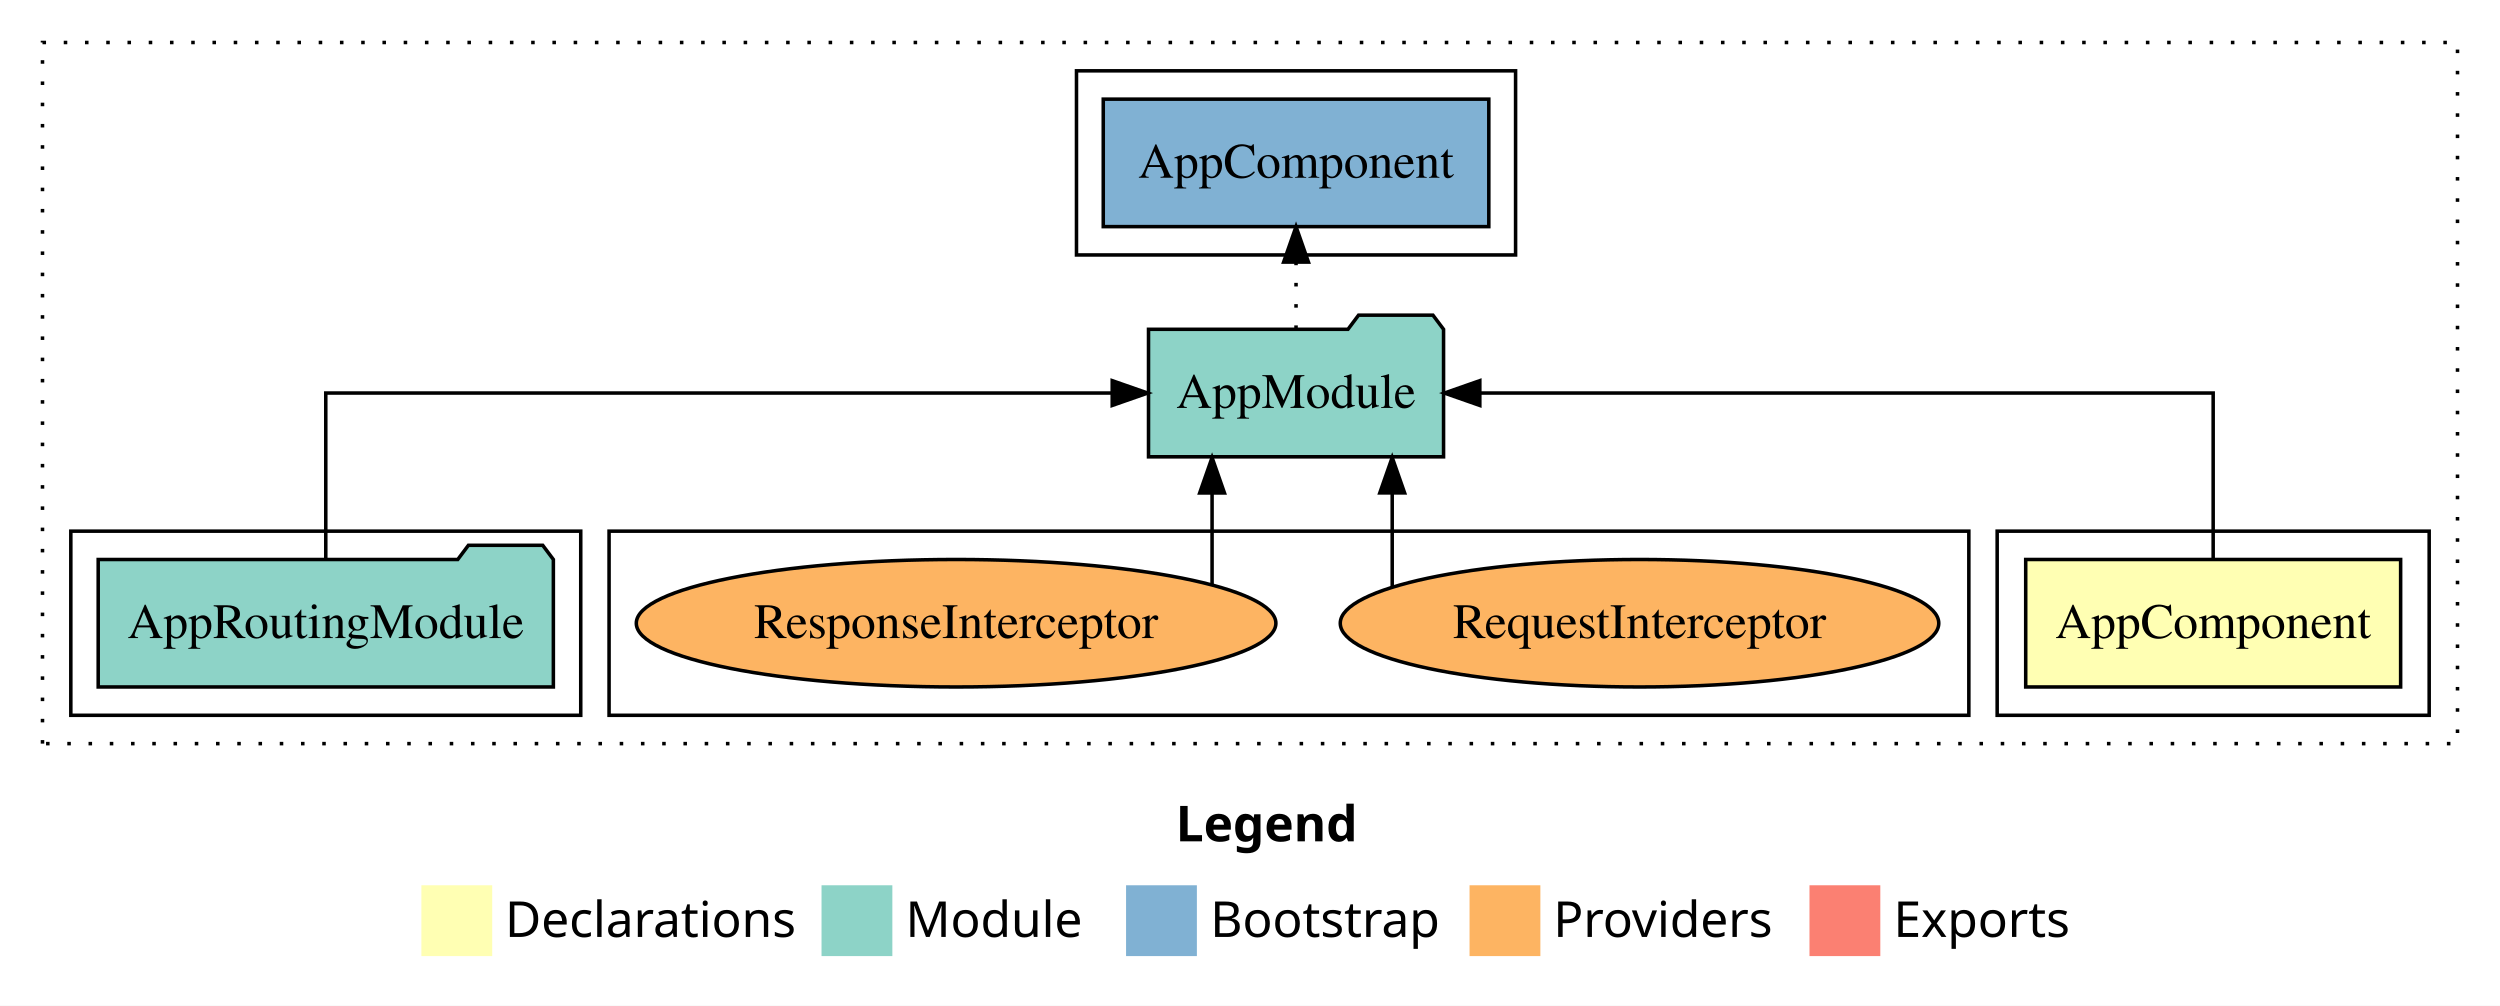
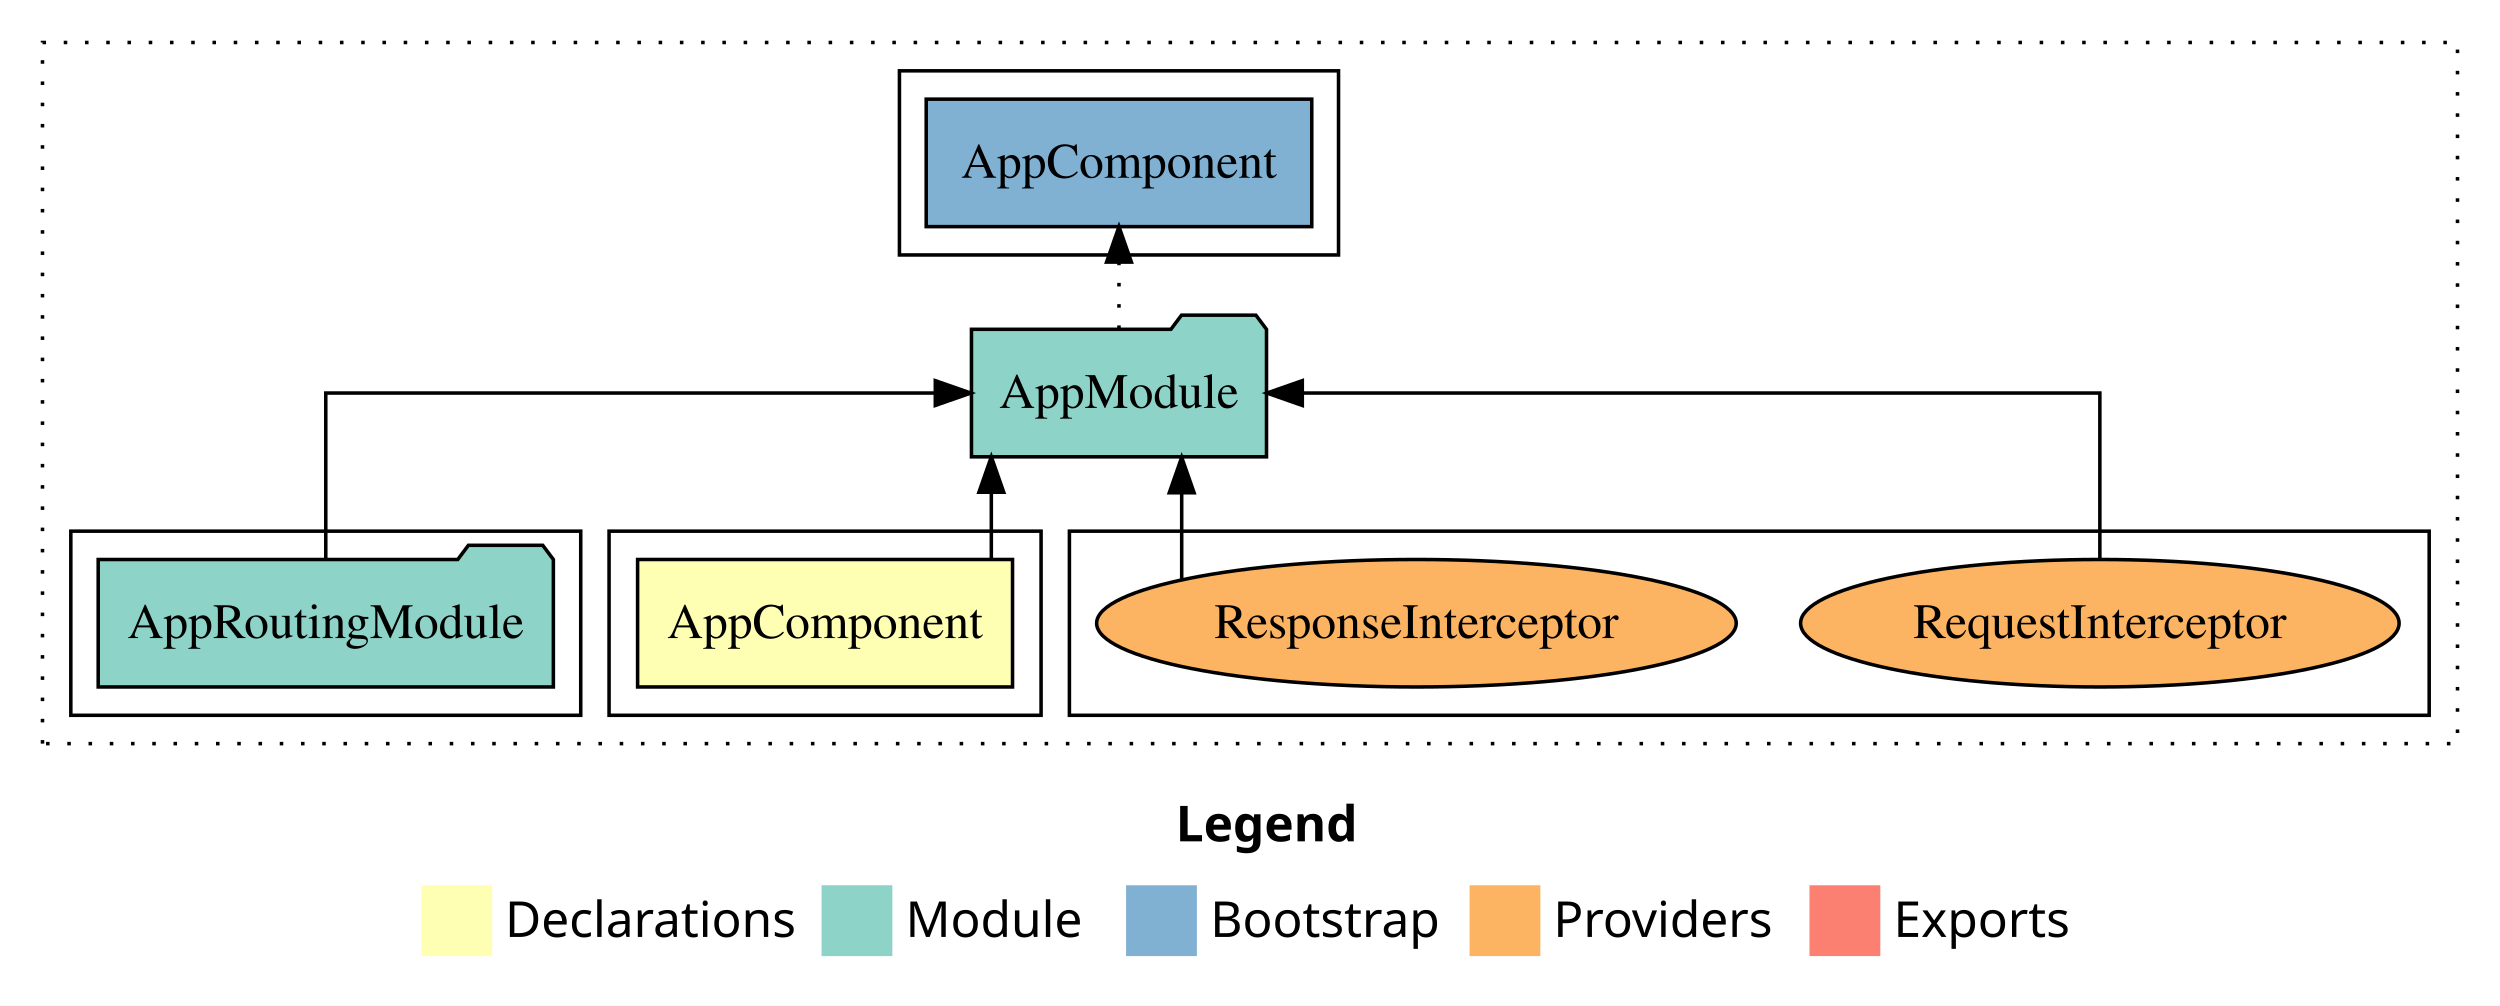
<svg xmlns="http://www.w3.org/2000/svg" width="706pt" height="284pt" viewBox="0.00 0.00 706.00 284.00">
  <g id="graph0" class="graph" transform="scale(1 1) rotate(0) translate(4 280)">
    <polygon fill="white" stroke="transparent" points="-4,4 -4,-280 702,-280 702,4 -4,4" />
    <text text-anchor="start" x="328.01" y="-42.4" font-family="sans-serif" font-weight="bold" font-size="14.00">Legend</text>
    <polygon fill="#ffffb3" stroke="transparent" points="115,-10 115,-30 135,-30 135,-10 115,-10" />
    <text text-anchor="start" x="138.63" y="-15.4" font-family="sans-serif" font-size="14.00">  Declarations</text>
    <polygon fill="#8dd3c7" stroke="transparent" points="228,-10 228,-30 248,-30 248,-10 228,-10" />
    <text text-anchor="start" x="251.73" y="-15.4" font-family="sans-serif" font-size="14.00">  Module</text>
    <polygon fill="#80b1d3" stroke="transparent" points="314,-10 314,-30 334,-30 334,-10 314,-10" />
    <text text-anchor="start" x="337.78" y="-15.4" font-family="sans-serif" font-size="14.00">  Bootstrap</text>
    <polygon fill="#fdb462" stroke="transparent" points="411,-10 411,-30 431,-30 431,-10 411,-10" />
    <text text-anchor="start" x="434.67" y="-15.4" font-family="sans-serif" font-size="14.00">  Providers</text>
    <polygon fill="#fb8072" stroke="transparent" points="507,-10 507,-30 527,-30 527,-10 507,-10" />
    <text text-anchor="start" x="530.73" y="-15.4" font-family="sans-serif" font-size="14.00">  Exports</text>
    <g id="clust1" class="cluster">
      <polygon fill="none" stroke="black" stroke-dasharray="1,5" points="8,-70 8,-268 690,-268 690,-70 8,-70" />
    </g>
-     <g id="clust2" class="cluster">
-       <polygon fill="none" stroke="black" points="560,-78 560,-130 682,-130 682,-78 560,-78" />
-     </g>
    <g id="clust7" class="cluster">
-       <polygon fill="none" stroke="black" points="168,-78 168,-130 552,-130 552,-78 168,-78" />
+       <polygon fill="none" stroke="black" points="298,-78 298,-130 682,-130 682,-78 298,-78" />
    </g>
    <g id="clust6" class="cluster">
-       <polygon fill="none" stroke="black" points="300,-208 300,-260 424,-260 424,-208 300,-208" />
+       <polygon fill="none" stroke="black" points="250,-208 250,-260 374,-260 374,-208 250,-208" />
+     </g>
+     <g id="clust2" class="cluster">
+       <polygon fill="none" stroke="black" points="168,-78 168,-130 290,-130 290,-78 168,-78" />
    </g>
    <g id="clust4" class="cluster">
      <polygon fill="none" stroke="black" points="16,-78 16,-130 160,-130 160,-78 16,-78" />
    </g>
    <g id="node1" class="node">
-       <polygon fill="#ffffb3" stroke="black" points="673.94,-122 568.06,-122 568.06,-86 673.94,-86 673.94,-122" />
-       <text text-anchor="middle" x="621" y="-99.8" font-family="Times,serif" font-size="14.00">AppComponent</text>
+       <polygon fill="#ffffb3" stroke="black" points="281.94,-122 176.06,-122 176.06,-86 281.94,-86 281.94,-122" />
+       <text text-anchor="middle" x="229" y="-99.8" font-family="Times,serif" font-size="14.00">AppComponent</text>
    </g>
    <g id="node2" class="node">
-       <polygon fill="#8dd3c7" stroke="black" points="403.66,-187 400.66,-191 379.66,-191 376.66,-187 320.34,-187 320.34,-151 403.66,-151 403.66,-187" />
-       <text text-anchor="middle" x="362" y="-164.8" font-family="Times,serif" font-size="14.00">AppModule</text>
+       <polygon fill="#8dd3c7" stroke="black" points="353.66,-187 350.66,-191 329.66,-191 326.66,-187 270.34,-187 270.34,-151 353.66,-151 353.66,-187" />
+       <text text-anchor="middle" x="312" y="-164.8" font-family="Times,serif" font-size="14.00">AppModule</text>
    </g>
    <g id="edge1" class="edge">
-       <path fill="none" stroke="black" d="M621,-122.11C621,-141.34 621,-169 621,-169 621,-169 413.9,-169 413.9,-169" />
-       <polygon fill="black" stroke="black" points="413.9,-165.5 403.9,-169 413.9,-172.5 413.9,-165.5" />
+       <path fill="none" stroke="black" d="M275.95,-122.11C275.95,-122.11 275.95,-140.99 275.95,-140.99" />
+       <polygon fill="black" stroke="black" points="272.45,-140.99 275.95,-150.99 279.45,-140.99 272.45,-140.99" />
    </g>
    <g id="node4" class="node">
-       <polygon fill="#80b1d3" stroke="black" points="416.44,-252 307.56,-252 307.56,-216 416.44,-216 416.44,-252" />
-       <text text-anchor="middle" x="362" y="-229.8" font-family="Times,serif" font-size="14.00">AppComponent </text>
+       <polygon fill="#80b1d3" stroke="black" points="366.44,-252 257.56,-252 257.56,-216 366.44,-216 366.44,-252" />
+       <text text-anchor="middle" x="312" y="-229.8" font-family="Times,serif" font-size="14.00">AppComponent </text>
    </g>
    <g id="edge3" class="edge">
-       <path fill="none" stroke="black" stroke-dasharray="1,5" d="M362,-187.11C362,-187.11 362,-205.99 362,-205.99" />
-       <polygon fill="black" stroke="black" points="358.5,-205.99 362,-215.99 365.5,-205.99 358.5,-205.99" />
+       <path fill="none" stroke="black" stroke-dasharray="1,5" d="M312,-187.11C312,-187.11 312,-205.99 312,-205.99" />
+       <polygon fill="black" stroke="black" points="308.5,-205.99 312,-215.99 315.5,-205.99 308.5,-205.99" />
    </g>
    <g id="node3" class="node">
      <polygon fill="#8dd3c7" stroke="black" points="152.27,-122 149.27,-126 128.27,-126 125.27,-122 23.73,-122 23.73,-86 152.27,-86 152.27,-122" />
      <text text-anchor="middle" x="88" y="-99.8" font-family="Times,serif" font-size="14.00">AppRoutingModule</text>
    </g>
    <g id="edge2" class="edge">
-       <path fill="none" stroke="black" d="M88,-122.11C88,-141.34 88,-169 88,-169 88,-169 310.09,-169 310.09,-169" />
-       <polygon fill="black" stroke="black" points="310.09,-172.5 320.09,-169 310.09,-165.5 310.09,-172.5" />
+       <path fill="none" stroke="black" d="M88,-122.11C88,-141.34 88,-169 88,-169 88,-169 260.13,-169 260.13,-169" />
+       <polygon fill="black" stroke="black" points="260.13,-172.5 270.13,-169 260.13,-165.5 260.13,-172.5" />
    </g>
    <g id="node5" class="node">
-       <ellipse fill="#fdb462" stroke="black" cx="459" cy="-104" rx="84.51" ry="18" />
-       <text text-anchor="middle" x="459" y="-99.8" font-family="Times,serif" font-size="14.00">RequestInterceptor</text>
+       <ellipse fill="#fdb462" stroke="black" cx="589" cy="-104" rx="84.51" ry="18" />
+       <text text-anchor="middle" x="589" y="-99.8" font-family="Times,serif" font-size="14.00">RequestInterceptor</text>
    </g>
    <g id="edge4" class="edge">
-       <path fill="none" stroke="black" d="M389.16,-114.16C389.16,-114.16 389.16,-140.81 389.16,-140.81" />
-       <polygon fill="black" stroke="black" points="385.66,-140.81 389.16,-150.81 392.66,-140.81 385.66,-140.81" />
+       <path fill="none" stroke="black" d="M589,-122.11C589,-141.34 589,-169 589,-169 589,-169 363.77,-169 363.77,-169" />
+       <polygon fill="black" stroke="black" points="363.77,-165.5 353.77,-169 363.77,-172.5 363.77,-165.5" />
    </g>
    <g id="node6" class="node">
-       <ellipse fill="#fdb462" stroke="black" cx="266" cy="-104" rx="90.31" ry="18" />
-       <text text-anchor="middle" x="266" y="-99.8" font-family="Times,serif" font-size="14.00">ResponseInterceptor</text>
+       <ellipse fill="#fdb462" stroke="black" cx="396" cy="-104" rx="90.31" ry="18" />
+       <text text-anchor="middle" x="396" y="-99.8" font-family="Times,serif" font-size="14.00">ResponseInterceptor</text>
    </g>
    <g id="edge5" class="edge">
-       <path fill="none" stroke="black" d="M338.29,-115.03C338.29,-115.03 338.29,-140.78 338.29,-140.78" />
-       <polygon fill="black" stroke="black" points="334.79,-140.78 338.29,-150.78 341.79,-140.78 334.79,-140.78" />
+       <path fill="none" stroke="black" d="M329.71,-116.53C329.71,-116.53 329.71,-140.85 329.71,-140.85" />
+       <polygon fill="black" stroke="black" points="326.21,-140.85 329.71,-150.85 333.21,-140.85 326.21,-140.85" />
    </g>
  </g>
</svg>
